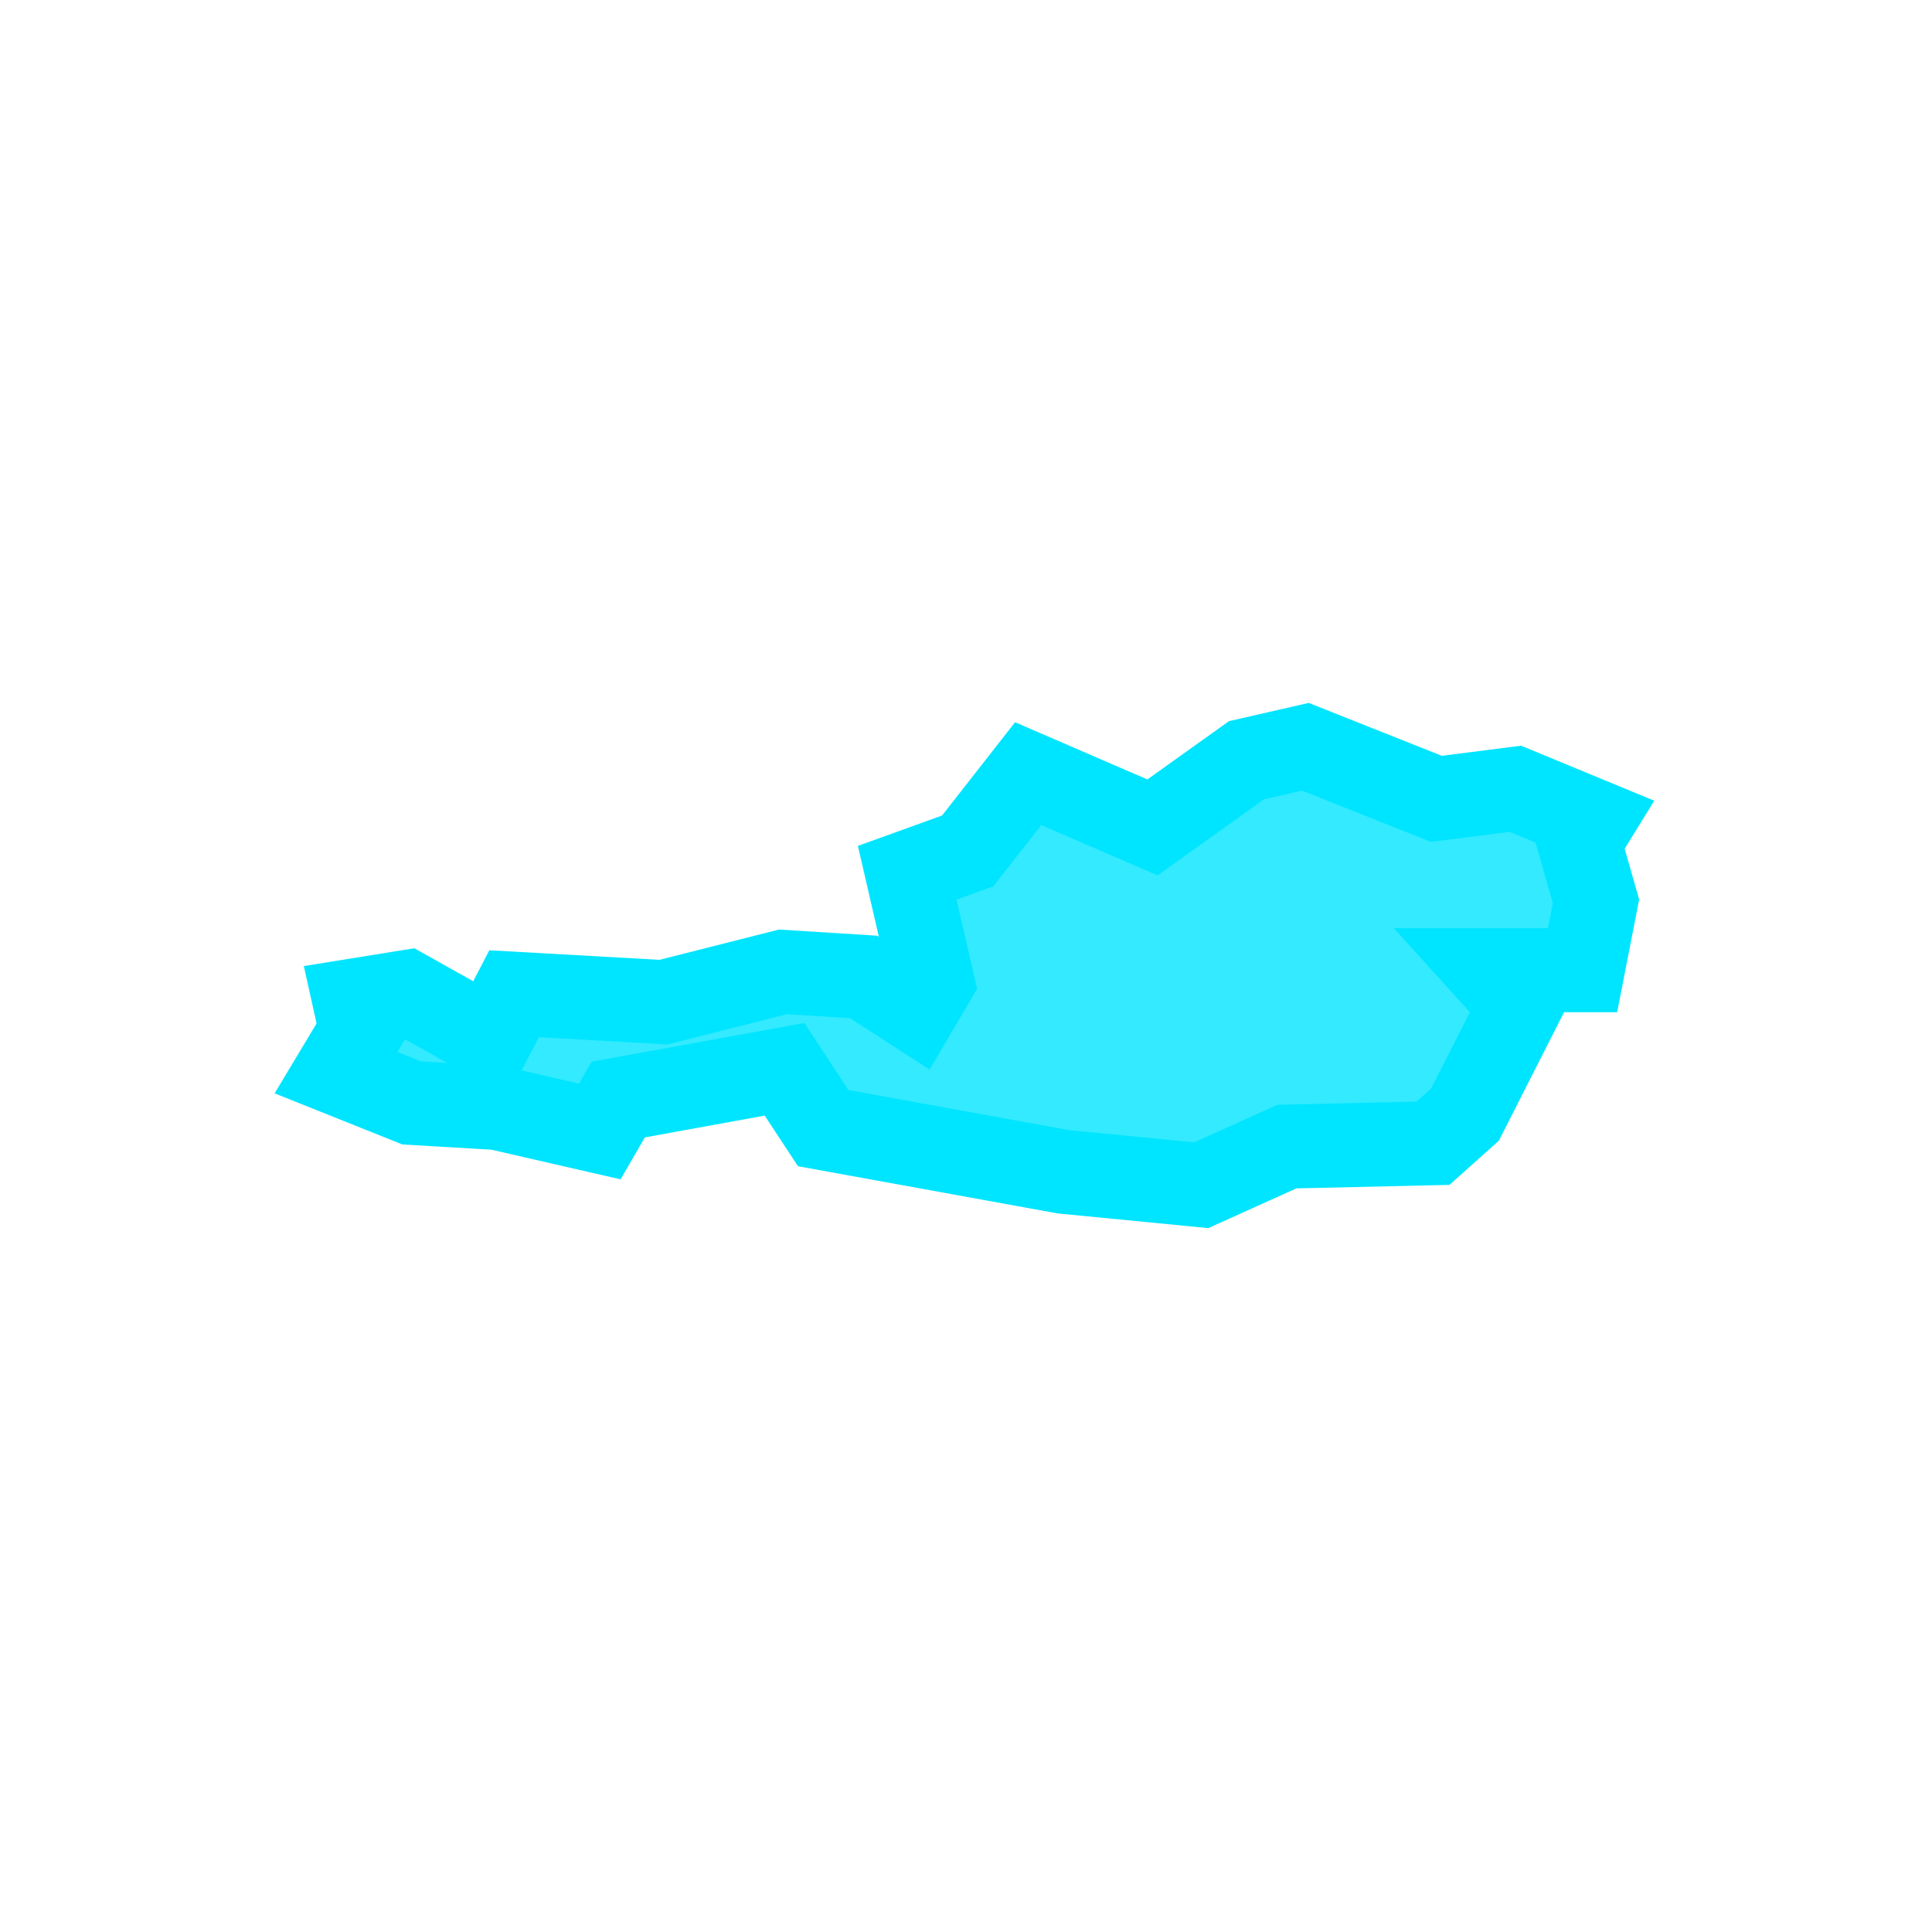
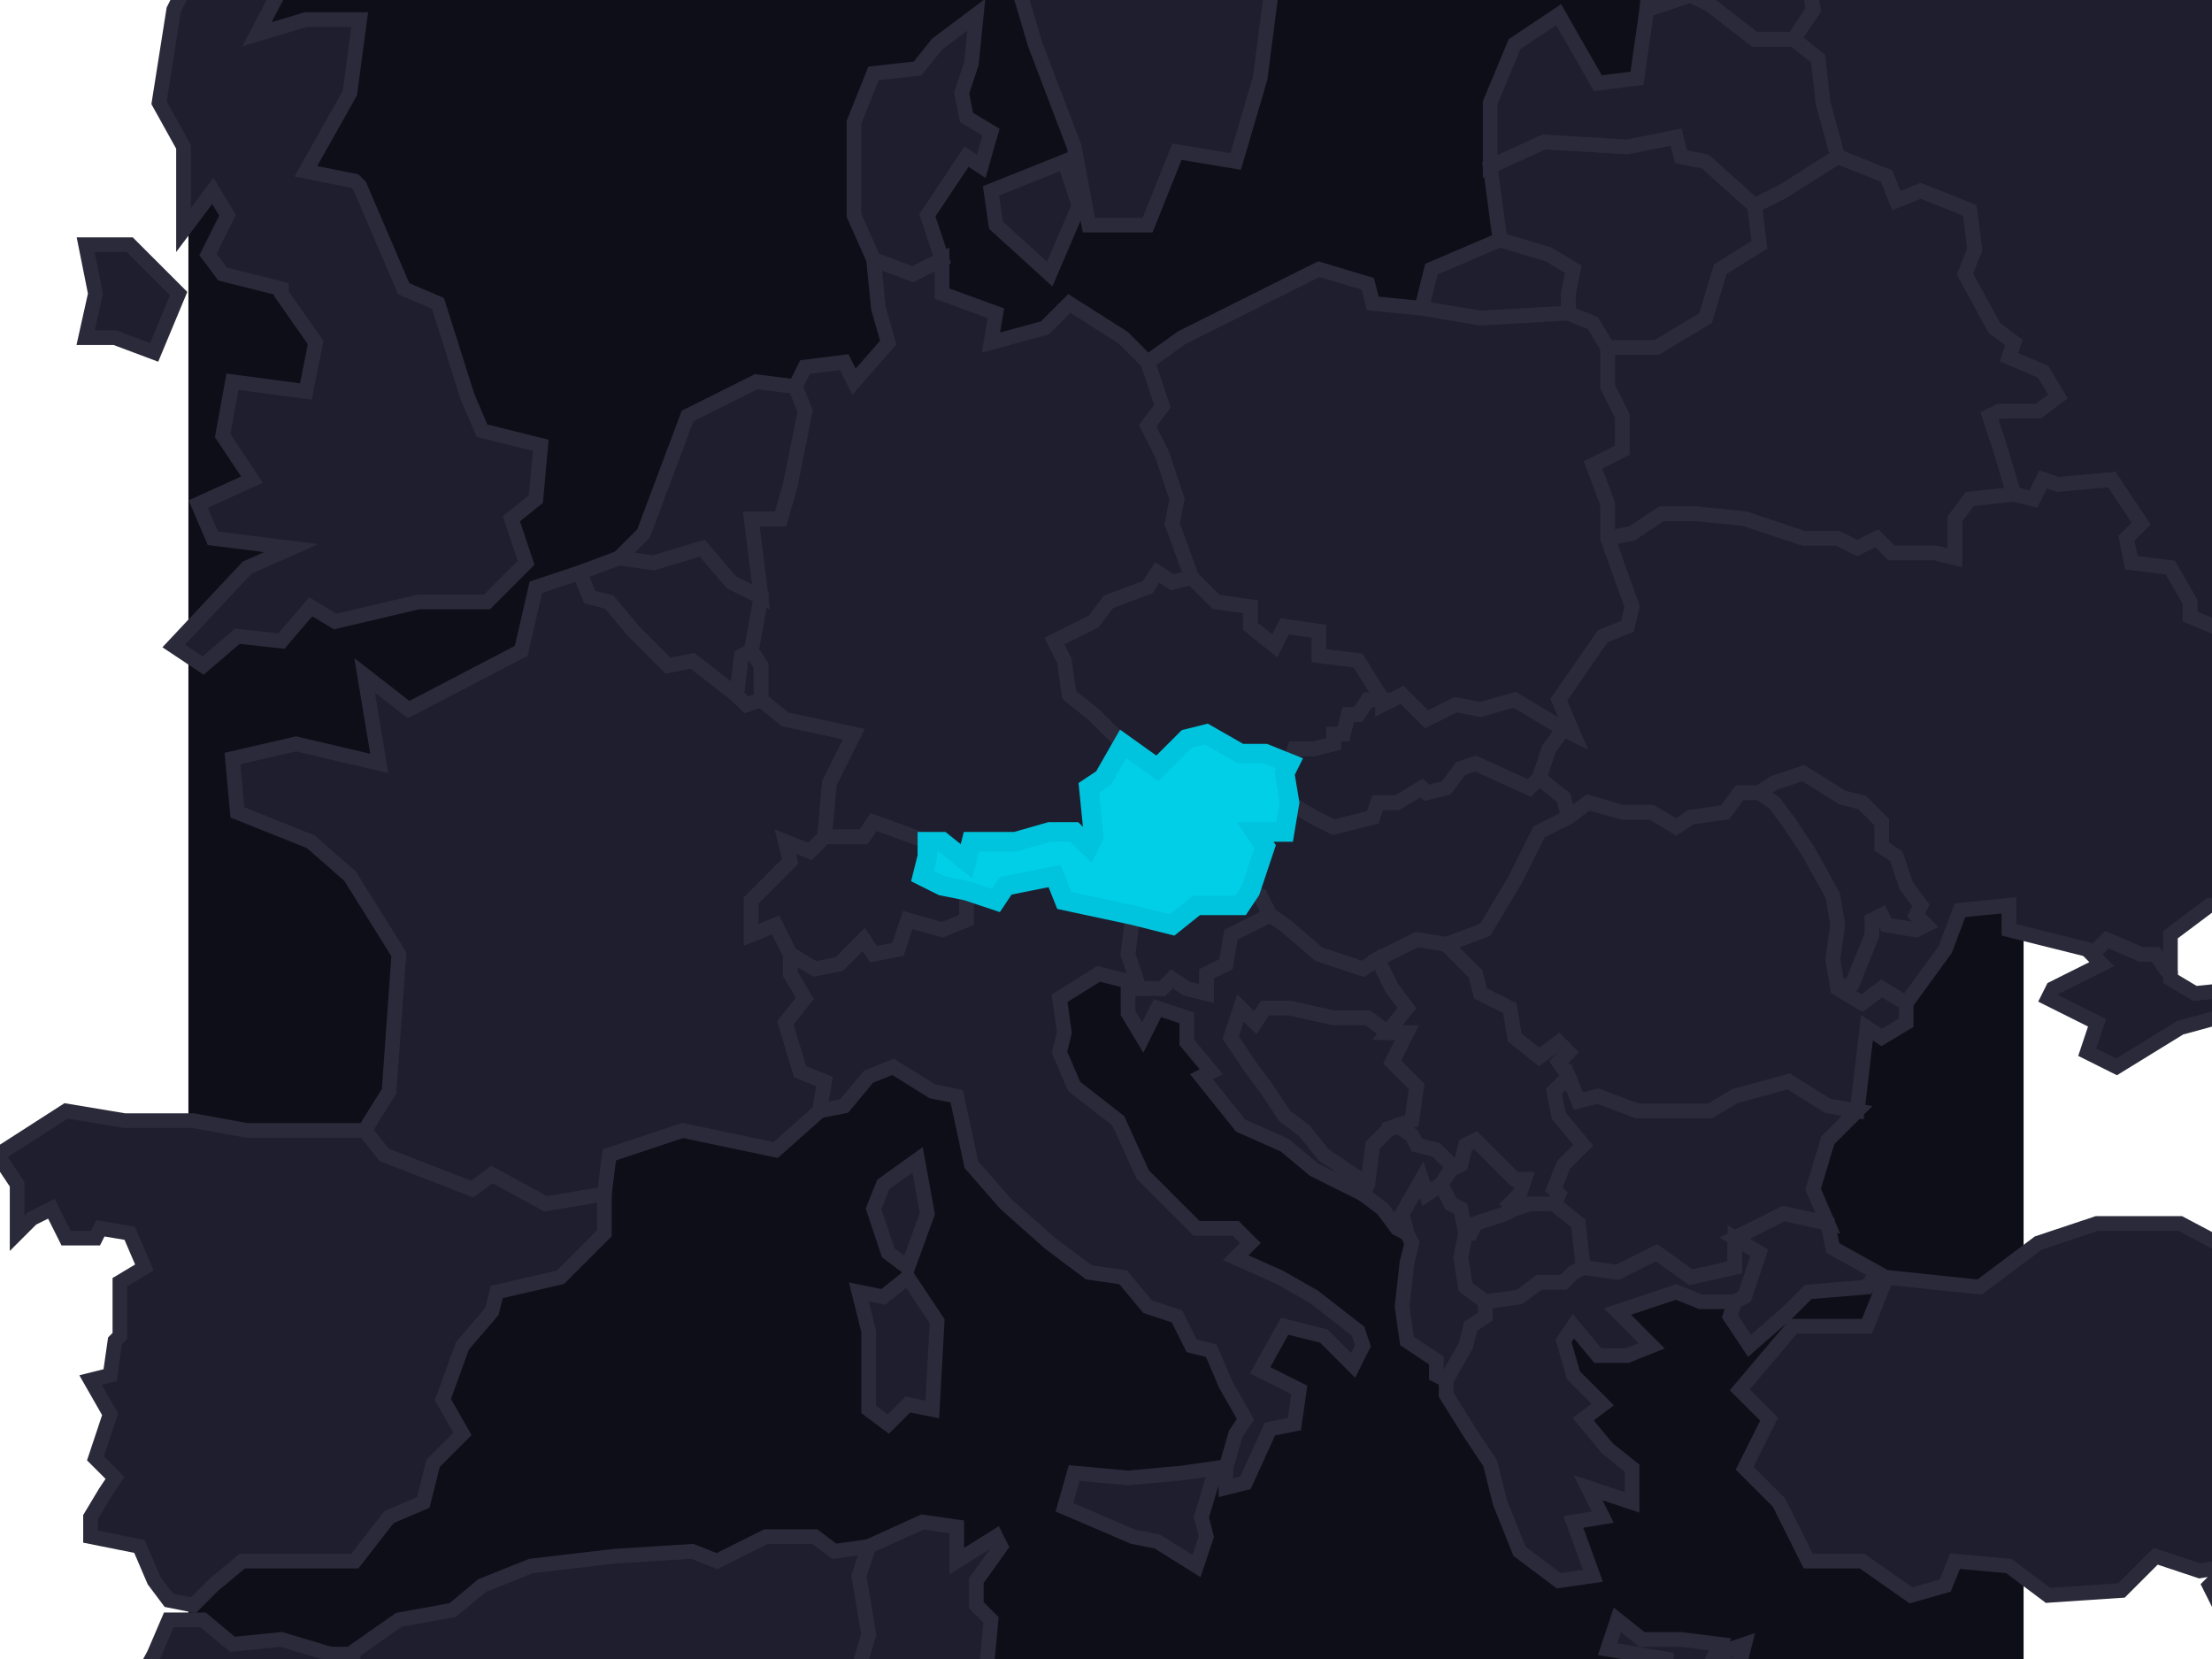
- <svg xmlns="http://www.w3.org/2000/svg" viewBox="7.48 -51.04 11.50 6.61" width="300" height="300" preserveAspectRatio="xMidYMid meet">
-   <path d="M16.98,-48.12L16.90,-47.71L16.34,-47.71L16.53,-47.50L16.20,-46.85L16.01,-46.68L15.14,-46.66L14.63,-46.43L13.81,-46.51L12.38,-46.77L12.15,-47.12L11.16,-46.94L11.05,-46.75L10.44,-46.89L9.93,-46.92L9.48,-47.10L9.63,-47.35L9.59,-47.53L9.90,-47.58L10.40,-47.30L10.54,-47.57L11.43,-47.52L12.14,-47.70L12.62,-47.67L12.93,-47.47L13.03,-47.64L12.88,-48.29L13.24,-48.42L13.60,-48.88L14.34,-48.56L14.90,-48.96L15.25,-49.04L16.03,-48.73L16.50,-48.79L16.96,-48.60L16.88,-48.47L16.98,-48.12Z" fill="#00e5ff" stroke="#00e5ff" stroke-width="0.5" fill-opacity="0.8" />
+ <svg xmlns="http://www.w3.org/2000/svg" viewBox="-5.5 -71.4 37.5 33.9" width="400" height="300" preserveAspectRatio="xMidYMid meet">
+   <rect x="-5.5" y="-71.4" width="37.5" height="33.9" fill="#0e0e18" />
+   <path d="M178.7,-102.7L180.0,-104.0L180.0,-101.9L178.9,-101.8L178.7,-102.7ZM49.1,-52.5L48.6,-51.6L47.7,-51.4L46.7,-49.9L47.6,-48.6L47.5,-47.7L48.6,-46.1L48.6,-46.1L48.0,-45.6L47.8,-45.2L47.4,-45.3L46.7,-46.1L46.4,-46.2L45.8,-46.5L45.5,-47.0L44.5,-47.3L43.9,-47.1L43.8,-47.4L42.4,-48.0L40.9,-48.2L40.1,-48.5L40.0,-48.3L38.7,-49.5L37.5,-50.0L36.7,-50.8L37.4,-51.1L38.2,-52.3L37.7,-52.8L39.1,-53.4L39.1,-53.8L38.2,-53.5L38.3,-54.2L38.8,-54.6L39.7,-54.7L39.9,-55.2L39.7,-56.0L40.1,-56.8L40.1,-57.3L38.6,-57.8L38.0,-57.8L37.4,-58.5L36.6,-58.3L35.4,-58.8L35.4,-59.1L35.0,-59.8L34.2,-59.9L34.1,-60.4L34.4,-60.7L33.8,-61.6L32.7,-61.5L32.4,-61.6L32.2,-61.2L31.8,-61.3L31.8,-61.3L31.5,-62.3L31.3,-62.9L31.5,-63.0L32.3,-63.0L32.7,-63.3L32.4,-63.8L31.7,-64.1L31.8,-64.4L31.4,-64.7L30.8,-65.8L31.0,-66.3L30.9,-67.1L29.9,-67.5L29.4,-67.3L29.2,-67.8L28.2,-68.2L27.9,-69.3L27.8,-70.2L27.3,-70.6L27.7,-71.2L27.4,-73.0L28.1,-74.1L28.0,-74.4L28.0,-74.4L29.1,-75.5L28.1,-76.5L28.1,-76.5L30.2,-79.1L31.1,-80.3L31.5,-81.5L30.0,-83.0L30.4,-84.5L29.5,-86.2L30.2,-88.3L29.1,-91.1L30.0,-93.0L28.4,-94.8L28.6,-96.8L29.4,-97.0L31.1,-98.2L31.1,-98.2L32.1,-99.2L33.8,-97.4L36.5,-96.8L40.3,-93.7L41.1,-92.4L41.1,-90.7L40.0,-89.4L38.4,-88.7L33.9,-90.6L33.2,-90.3L34.8,-88.5L34.9,-87.4L34.9,-84.9L36.2,-84.2L37.0,-83.6L37.1,-84.8L36.5,-85.8L37.2,-86.7L39.6,-85.2L40.4,-85.8L39.8,-87.5L42.1,-89.9L43.0,-89.8L43.9,-88.9L44.5,-90.6L43.7,-92.1L44.2,-93.7L43.5,-95.4L46.3,-94.5L46.8,-93.0L45.6,-92.7L45.6,-91.3L46.3,-90.4L47.9,-90.9L48.1,-92.6L50.2,-93.8L53.7,-96.2L54.5,-96.0L53.5,-94.4L54.7,-94.1L55.4,-95.0L57.3,-95.1L58.8,-96.2L59.9,-94.6L61.1,-96.4L60.0,-98.0L60.5,-99.0L63.5,-98.1L64.9,-97.2L68.5,-94.1L69.2,-95.5L68.2,-97.0L68.1,-97.6L66.9,-97.9L67.3,-99.2L66.7,-101.5L66.7,-102.5L68.5,-105.4L69.2,-108.4L69.9,-109.0L72.6,-108.1L72.8,-106.3L71.8,-103.7L72.5,-102.7L72.8,-100.6L72.6,-96.6L73.7,-94.9L73.2,-93.2L71.3,-89.5L72.4,-89.2L72.8,-90.0L73.9,-90.7L74.2,-92.0L75.1,-93.2L74.5,-94.7L74.9,-96.5L73.8,-96.8L73.6,-98.4L74.4,-101.3L73.1,-103.8L74.9,-106.0L74.7,-108.3L75.2,-108.4L75.7,-106.6L75.3,-103.5L76.4,-102.9L75.9,-105.2L77.6,-106.5L79.7,-106.6L81.5,-104.8L80.6,-107.5L80.5,-111.2L82.3,-111.9L84.7,-111.7L86.8,-112.2L86.0,-114.1L87.2,-116.6L88.3,-116.7L90.3,-118.7L92.9,-119.2L93.2,-120.4L95.9,-120.7L96.7,-119.8L98.9,-122.0L100.8,-122.0L101.0,-123.8L102.0,-125.7L104.4,-127.6L106.1,-126.1L104.7,-125.0L107.0,-124.3L107.2,-122.2L108.2,-123.2L111.1,-123.2L113.3,-121.1L114.1,-119.5L113.9,-117.5L112.8,-116.3L110.2,-114.2L109.4,-113.1L110.6,-112.6L112.1,-111.7L113.0,-112.3L113.5,-110.1L114.0,-111.0L115.6,-111.5L118.8,-111.0L119.0,-109.3L123.2,-108.8L123.3,-111.5L125.4,-110.9L127.0,-110.9L128.6,-109.0L129.1,-106.9L128.5,-105.5L129.7,-103.0L131.3,-101.8L132.3,-105.1L133.9,-103.6L135.6,-104.5L137.5,-103.5L138.2,-104.4L139.9,-103.9L139.1,-106.9L140.5,-108.4L149.5,-106.2L150.4,-104.3L153.0,-101.9L157.0,-102.5L159.0,-102.0L159.8,-100.8L159.7,-98.6L160.9,-97.8L162.3,-98.4L164.1,-98.5L165.9,-97.9L167.8,-98.2L169.6,-95.7L170.8,-96.6L170.0,-98.4L170.5,-99.7L173.6,-98.9L175.7,-99.1L178.6,-97.7L180.0,-96.5L180.0,-86.3L180.0,-86.3L178.7,-85.2L177.4,-85.4L178.3,-84.2L178.9,-82.3L179.4,-81.7L179.5,-80.8L179.2,-80.2L177.4,-80.7L174.6,-79.1L173.7,-78.8L172.2,-77.4L170.7,-76.1L170.3,-75.2L168.9,-76.6L166.3,-75.0L165.8,-75.8L164.9,-74.9L163.5,-75.2L163.2,-73.9L162.0,-72.0L162.1,-71.3L163.2,-70.8L163.1,-68.2L162.1,-68.1L161.7,-66.6L162.1,-65.9L160.4,-65.0L160.0,-63.1L158.5,-62.7L158.2,-61.0L156.8,-59.5L156.4,-60.6L156.0,-63.0L155.4,-66.8L155.9,-69.3L156.8,-70.4L156.8,-71.3L158.4,-71.7L160.2,-74.1L161.9,-76.1L163.7,-77.8L164.5,-80.8L163.3,-80.6L162.7,-78.8L160.1,-76.6L159.3,-79.1L156.7,-78.4L154.2,-75.0L155.0,-73.8L152.8,-73.3L151.3,-73.1L151.3,-74.5L149.8,-74.8L148.5,-73.8L145.5,-74.1L142.2,-73.6L139.0,-69.9L135.1,-65.7L136.7,-65.4L137.2,-64.4L138.2,-64.0L138.8,-64.8L139.9,-64.7L141.3,-62.9L141.4,-61.5L140.6,-59.9L140.5,-58.0L140.1,-55.5L138.6,-53.4L138.2,-52.4L136.9,-50.7L135.5,-49.1L134.9,-48.3L133.5,-47.5L132.9,-47.4L132.3,-48.1L130.9,-47.1L130.8,-46.7L130.8,-46.7L130.8,-46.7L130.8,-46.7L130.6,-46.9L130.6,-46.9L130.6,-47.6L131.1,-47.6L131.3,-49.3L131.0,-50.5L131.9,-51.0L133.1,-50.7L133.8,-52.1L134.1,-53.7L134.5,-54.2L135.0,-55.6L133.4,-55.1L132.5,-54.5L131.0,-54.5L130.6,-56.0L129.4,-57.0L127.7,-57.5L127.3,-59.1L126.9,-60.0L126.6,-60.7L125.9,-62.4L125.1,-63.0L123.6,-63.5L122.2,-63.5L121.0,-63.1L120.2,-62.3L120.7,-61.9L120.7,-61.0L120.2,-60.5L119.3,-58.8L119.3,-58.1L117.9,-57.2L116.7,-57.7L115.5,-57.6L115.0,-58.1L114.4,-58.3L112.9,-57.2L111.6,-56.9L110.7,-56.6L109.4,-56.8L108.5,-56.8L107.9,-57.6L106.9,-58.3L105.9,-58.5L104.6,-58.3L103.7,-58.0L102.3,-58.7L102.1,-59.9L100.9,-60.3L100.0,-60.5L98.9,-61.2L97.8,-59.5L98.2,-58.6L97.3,-57.5L95.8,-57.9L94.8,-57.9L94.1,-58.7L93.1,-58.7L92.2,-59.2L90.7,-58.4L88.8,-57.1L87.8,-56.8L87.4,-56.7L86.8,-57.6L85.5,-57.4L85.1,-58.1L84.4,-58.4L83.9,-59.3L83.4,-59.6L81.9,-59.2L80.6,-60.1L80.0,-59.3L77.8,-63.4L76.5,-64.7L76.9,-65.3L74.4,-63.6L73.4,-63.5L73.5,-64.5L72.2,-65.1L71.2,-64.6L70.9,-66.4L69.1,-66.8L68.2,-66.1L65.7,-65.4L65.2,-65.0L61.4,-64.4L61.0,-63.8L61.7,-62.7L60.7,-62.3L60.9,-61.8L60.0,-61.0L61.6,-59.9L61.3,-59.2L59.9,-59.2L59.6,-58.8L58.4,-59.6L56.8,-59.5L55.7,-58.9L54.5,-59.5L52.3,-60.6L50.8,-60.6L48.7,-58.9L48.6,-57.7L47.5,-58.6L46.8,-56.9L47.0,-56.6L46.5,-55.5L47.3,-54.4L48.1,-54.5L48.7,-53.5L48.6,-52.7L49.1,-52.5ZM93.8,-145.8L95.9,-147.3L97.9,-144.1L100.2,-138.3L99.9,-133.5L97.8,-132.8L95.0,-134.3L93.3,-136.4L92.5,-140.4L91.2,-141.6L93.8,-145.8ZM102.8,-135.6L105.4,-132.6L105.1,-130.6L99.4,-128.7L101.3,-135.3L102.1,-135.9L102.8,-135.6ZM138.8,-120.7L141.5,-120.6L145.1,-118.4L144.3,-115.5L140.6,-115.6L139.0,-114.7L137.0,-117.2L137.5,-120.0L138.8,-120.7ZM148.2,-117.5L150.7,-116.5L149.6,-115.0L148.0,-115.3L146.1,-116.8L146.4,-118.1L148.2,-117.5ZM139.9,-110.2L140.8,-111.6L142.1,-111.9L143.5,-110.6L143.6,-109.6L142.1,-109.6L140.0,-110.0L139.9,-110.2ZM44.8,-143.1L46.8,-144.2L48.3,-144.3L48.5,-142.6L49.1,-144.1L50.0,-145.1L51.5,-143.8L51.1,-142.8L49.8,-142.0L48.9,-141.6L48.8,-140.6L47.6,-139.6L46.5,-141.0L47.1,-142.9L44.8,-143.1ZM22.7,-65.0L20.9,-64.9L19.7,-65.1L19.9,-65.9L21.3,-66.5L22.3,-66.2L22.8,-65.9L22.7,-65.4L22.7,-65.0ZM53.5,-111.5L55.9,-114.8L55.6,-116.5L57.9,-118.6L61.2,-121.2L64.5,-122.0L66.2,-123.6L68.2,-124.2L68.9,-122.5L68.2,-121.1L64.6,-119.1L61.6,-117.2L58.5,-113.6L57.0,-110.1L55.4,-106.8L55.6,-104.1L57.5,-101.6L56.9,-101.3L53.7,-101.7L53.4,-103.1L51.6,-103.9L51.5,-105.6L52.5,-106.3L52.4,-108.1L54.4,-111.1L53.5,-111.5ZM142.9,-63.9L143.3,-62.3L143.2,-60.7L143.6,-59.1L144.7,-56.3L143.2,-56.8L142.6,-54.7L143.5,-53.1L143.5,-52.1L142.7,-53.0L142.1,-51.9L141.9,-53.1L142.0,-54.5L141.9,-56.2L142.1,-57.3L142.2,-59.4L141.6,-61.0L141.7,-63.2L142.6,-64.0L142.2,-64.8L142.7,-65.0L142.9,-63.9ZM-174.9,-91.8L-175.0,-90.2L-174.3,-89.6L-174.6,-91.4L-171.9,-91.0L-169.9,-88.7L-170.9,-87.6L-172.5,-87.4L-172.6,-85.1L-173.0,-84.6L-173.9,-84.6L-174.7,-85.4L-176.0,-86.1L-176.2,-87.2L-177.2,-87.6L-178.4,-87.2L-178.9,-88.1L-178.7,-89.0L-179.9,-88.4L-179.4,-87.3L-180.0,-86.3L-180.0,-96.5L-177.6,-94.4L-174.9,-91.8ZM-178.7,-102.1L-180.0,-101.9L-180.0,-104.0L-179.9,-104.2L-179.0,-104.2L-177.6,-103.3L-177.7,-102.8L-178.7,-102.1ZM33.4,-51.9L33.7,-52.2L34.4,-51.9L34.7,-51.9L34.9,-51.6L35.0,-51.5L35.0,-51.4L35.5,-51.1L36.5,-51.2L36.3,-50.7L35.2,-50.4L33.9,-49.6L33.3,-49.9L33.5,-50.5L32.5,-51.0L32.6,-51.2L33.6,-51.7L33.4,-51.9Z" fill="#1e1e2e" stroke="#2a2a3a" stroke-width="0.3" />
+   <path d="M-51.7,-4.2L-52.2,-3.2L-52.6,-2.5L-52.9,-2.1L-53.4,-2.1L-53.6,-2.3L-53.8,-2.4L-54.1,-2.1L-54.5,-2.3L-54.3,-2.7L-54.2,-3.2L-54.0,-3.6L-54.4,-4.2L-54.5,-4.9L-54.0,-5.8L-53.6,-5.7L-52.9,-5.4L-51.8,-4.6L-51.7,-4.2ZM6.2,-57.1L6.7,-56.7L8.1,-56.4L7.6,-55.4L7.5,-54.3L7.2,-54.0L6.7,-54.2L6.8,-53.8L6.0,-53.0L6.0,-52.3L6.5,-52.5L6.8,-51.9L6.8,-51.5L7.1,-51.0L6.7,-50.5L7.0,-49.5L7.5,-49.3L7.4,-48.7L6.5,-47.9L4.6,-48.3L3.1,-47.8L3.0,-47.0L1.8,-46.8L0.7,-47.4L0.3,-47.1L-1.5,-47.8L-1.9,-48.3L-1.4,-49.1L-1.2,-51.9L-2.2,-53.5L-3.0,-54.2L-4.5,-54.8L-4.6,-55.9L-3.3,-56.2L-1.6,-55.8L-1.9,-57.6L-1.0,-56.9L1.3,-58.1L1.6,-59.4L2.5,-59.7L2.7,-59.2L3.1,-59.1L3.6,-58.5L4.3,-57.8L4.8,-57.9L5.7,-57.2L5.9,-57.0L6.2,-57.1ZM8.7,-47.2L9.4,-47.7L9.6,-46.6L9.2,-45.5L8.8,-45.8L8.5,-46.7L8.7,-47.2Z" fill="#1e1e2e" stroke="#2a2a3a" stroke-width="0.3" />
+   <path d="M9.5,-31.8L9.1,-33.9L8.4,-34.4L8.4,-34.7L7.6,-35.4L7.5,-36.3L8.1,-37.0L8.4,-38.0L8.2,-39.2L8.4,-39.8L9.5,-40.3L10.2,-40.2L10.2,-39.5L11.0,-40.0L11.1,-39.8L10.6,-39.1L10.6,-38.6L10.9,-38.3L10.8,-37.2L10.1,-36.6L10.3,-35.9L10.9,-35.9L11.1,-35.3L11.5,-35.2L11.4,-34.2L10.9,-33.9L10.6,-33.5L10.0,-33.1L10.1,-32.6L10.0,-32.1L9.5,-31.8Z" fill="#1e1e2e" stroke="#2a2a3a" stroke-width="0.3" />
+   <path d="M-8.7,-28.5L-8.7,-28.7L-8.7,-28.8L-8.7,-30.1L-7.1,-31.0L-6.1,-31.2L-5.2,-31.5L-4.9,-32.1L-3.7,-32.5L-3.6,-33.4L-3.1,-33.5L-2.6,-33.9L-1.3,-34.1L-1.1,-34.6L-1.4,-34.8L-1.7,-36.1L-1.8,-36.8L-2.2,-37.6L-1.2,-38.3L-0.1,-38.5L0.5,-39.0L1.5,-39.4L3.2,-39.6L4.8,-39.7L5.3,-39.5L6.3,-40.0L7.3,-40.0L7.7,-39.7L8.4,-39.8L8.2,-39.2L8.4,-38.0L8.1,-37.0L7.5,-36.3L7.6,-35.4L8.4,-34.7L8.4,-34.4L9.1,-33.9L9.5,-31.8L9.8,-30.8L9.9,-30.3L9.7,-29.3L9.8,-28.8L9.6,-28.2L9.7,-27.5L9.3,-27.0L9.9,-26.2L9.9,-25.8L10.3,-25.2L10.8,-25.4L11.6,-24.8L12.0,-24.2L8.6,-22.1L5.7,-20.0L4.3,-19.5L3.2,-19.4L3.1,-20.1L2.7,-20.3L2.1,-20.6L1.8,-21.1L-1.6,-23.4L-4.9,-25.8L-8.7,-28.5Z" fill="#1e1e2e" stroke="#2a2a3a" stroke-width="0.3" />
+   <path d="M11.0,-73.2L11.5,-74.3L12.3,-75.7L12.6,-78.1L12.0,-79.2L11.9,-82.0L12.6,-84.1L13.6,-84.1L13.9,-85.0L13.6,-85.8L15.1,-89.2L16.1,-92.0L16.8,-93.9L17.7,-93.9L18.0,-95.4L19.9,-94.9L20.0,-96.8L20.6,-96.9L22.0,-95.5L23.5,-93.7L23.6,-89.7L23.9,-88.7L22.2,-88.0L21.2,-86.4L21.4,-84.9L19.8,-83.1L17.8,-81.2L17.1,-78.2L17.8,-76.7L18.8,-75.6L17.9,-73.4L16.8,-72.9L16.4,-69.8L15.9,-68.1L14.7,-68.3L14.1,-66.8L12.9,-66.8L12.6,-68.4L11.8,-70.5L11.0,-73.2Z" fill="#1e1e2e" stroke="#2a2a3a" stroke-width="0.3" />
+   <path d="M28.2,-68.2L29.2,-67.8L29.4,-67.3L29.9,-67.5L30.9,-67.1L31.0,-66.3L30.8,-65.8L31.4,-64.7L31.8,-64.4L31.7,-64.1L32.4,-63.8L32.7,-63.3L32.3,-63.0L31.5,-63.0L31.3,-62.9L31.5,-62.3L31.8,-61.3L31.8,-61.3L30.9,-61.2L30.6,-60.8L30.6,-60.0L30.2,-60.1L29.3,-60.1L29.0,-60.4L28.6,-60.2L28.2,-60.4L27.5,-60.4L26.3,-60.8L25.3,-60.9L24.6,-60.9L24.0,-60.5L23.5,-60.4L23.5,-61.1L23.2,-61.9L23.8,-62.2L23.8,-62.9L23.5,-63.5L23.5,-64.3L24.5,-64.3L25.5,-64.9L25.8,-65.9L26.6,-66.4L26.5,-67.2L27.1,-67.5L28.2,-68.2Z" fill="#1e1e2e" stroke="#2a2a3a" stroke-width="0.3" />
+   <path d="M31.8,-61.3L32.2,-61.2L32.4,-61.6L32.7,-61.5L33.8,-61.6L34.4,-60.7L34.1,-60.4L34.2,-59.9L35.0,-59.8L35.4,-59.1L35.4,-58.8L36.6,-58.3L37.4,-58.5L38.0,-57.8L38.6,-57.8L40.1,-57.3L40.1,-56.8L39.7,-56.0L39.9,-55.2L39.7,-54.7L38.8,-54.6L38.3,-54.2L38.2,-53.5L37.4,-53.4L36.8,-52.9L35.8,-52.9L35.0,-52.3L35.0,-51.5L34.9,-51.6L34.7,-51.9L34.4,-51.9L33.7,-52.2L33.4,-51.9L33.3,-52.0L31.7,-52.4L31.7,-52.9L30.7,-52.8L30.4,-52.0L29.6,-50.9L29.1,-51.2L28.7,-50.9L28.2,-51.2L28.5,-51.3L28.7,-51.8L28.9,-52.3L28.9,-52.6L29.1,-52.7L29.2,-52.5L29.8,-52.4L30.0,-52.5L29.8,-52.7L29.9,-52.9L29.6,-53.3L29.4,-53.9L29.1,-54.1L29.1,-54.6L28.7,-55.0L28.3,-55.1L27.5,-55.6L26.9,-55.4L26.6,-55.2L26.2,-55.2L25.9,-54.8L25.2,-54.7L24.9,-54.5L24.4,-54.8L23.8,-54.8L23.1,-55.0L22.7,-54.7L22.6,-55.1L22.1,-55.5L22.3,-56.1L22.6,-56.5L22.8,-56.4L22.5,-57.1L23.4,-58.4L23.9,-58.6L24.0,-59.0L23.5,-60.4L24.0,-60.5L24.6,-60.9L25.3,-60.9L26.3,-60.8L27.5,-60.4L28.2,-60.4L28.6,-60.2L29.0,-60.4L29.3,-60.1L30.2,-60.1L30.6,-60.0L30.6,-60.8L30.9,-61.2L31.8,-61.3Z" fill="#1e1e2e" stroke="#2a2a3a" stroke-width="0.3" />
+   <path d="M23.5,-64.3L23.5,-63.5L23.8,-62.9L23.8,-62.2L23.2,-61.9L23.5,-61.1L23.5,-60.4L24.0,-59.0L23.9,-58.6L23.4,-58.4L22.5,-57.1L22.8,-56.4L22.6,-56.5L21.6,-57.1L20.9,-56.9L20.4,-57.0L19.8,-56.7L19.3,-57.2L18.9,-57.0L18.9,-57.1L18.4,-57.9L17.6,-58.0L17.6,-58.5L16.9,-58.6L16.7,-58.2L16.2,-58.6L16.2,-59.0L15.5,-59.1L15.0,-59.6L14.6,-60.7L14.7,-61.2L14.4,-62.1L14.1,-62.7L14.4,-63.1L14.1,-64.0L14.8,-64.5L16.4,-65.3L17.6,-65.9L18.6,-65.6L18.7,-65.2L19.7,-65.1L20.9,-64.9L22.7,-65.0L23.2,-64.8L23.5,-64.3Z" fill="#1e1e2e" stroke="#2a2a3a" stroke-width="0.3" />
+   <path d="M22.1,-55.5L22.6,-55.1L22.7,-54.7L22.1,-54.4L21.6,-53.4L21.0,-52.4L20.2,-52.1L19.6,-52.2L18.8,-51.8L18.8,-51.8L18.5,-51.6L17.6,-51.9L16.9,-52.5L16.6,-52.7L16.4,-53.1L16.2,-53.2L16.5,-54.1L16.3,-54.4L16.9,-54.4L17.0,-55.0L17.5,-54.7L17.9,-54.5L18.7,-54.7L18.8,-55.0L19.2,-55.0L19.7,-55.3L19.8,-55.2L20.2,-55.3L20.5,-55.7L20.8,-55.8L21.9,-55.3L22.1,-55.5Z" fill="#1e1e2e" stroke="#2a2a3a" stroke-width="0.3" />
+   <path d="M26.6,-55.2L26.9,-55.4L27.5,-55.6L28.3,-55.1L28.7,-55.0L29.1,-54.6L29.1,-54.1L29.4,-53.9L29.6,-53.3L29.9,-52.9L29.8,-52.7L30.0,-52.5L29.8,-52.4L29.2,-52.5L29.1,-52.7L28.9,-52.6L28.9,-52.3L28.7,-51.8L28.5,-51.3L28.2,-51.2L28.1,-51.8L28.2,-52.5L28.1,-53.1L27.6,-54.0L27.2,-54.6L26.9,-55.0L26.6,-55.2Z" fill="#1e1e2e" stroke="#2a2a3a" stroke-width="0.3" />
+   <path d="M28.2,-51.2L28.7,-50.9L29.1,-51.2L29.6,-50.9L29.6,-50.5L29.1,-50.2L28.8,-50.4L28.6,-48.7L28.0,-48.8L27.2,-49.3L26.1,-49.0L25.6,-48.7L24.1,-48.7L23.3,-49.0L22.9,-48.9L22.7,-49.4L22.5,-49.7L22.7,-49.9L22.5,-50.1L22.1,-49.8L21.6,-50.2L21.5,-50.8L20.9,-51.1L20.8,-51.5L20.2,-52.1L21.0,-52.4L21.6,-53.4L22.1,-54.4L22.7,-54.7L23.1,-55.0L23.8,-54.8L24.4,-54.8L24.9,-54.5L25.2,-54.7L25.9,-54.8L26.2,-55.2L26.6,-55.2L26.9,-55.0L27.2,-54.6L27.6,-54.0L28.1,-53.1L28.2,-52.5L28.1,-51.8L28.2,-51.2Z" fill="#1e1e2e" stroke="#2a2a3a" stroke-width="0.3" />
+   <path d="M26.5,-67.2L26.6,-66.4L25.8,-65.9L25.5,-64.9L24.5,-64.3L23.5,-64.3L23.2,-64.8L22.7,-65.0L22.7,-65.4L22.8,-65.9L22.3,-66.2L21.3,-66.5L21.1,-68.0L22.2,-68.5L23.9,-68.4L24.9,-68.6L25.0,-68.2L25.5,-68.1L26.5,-67.2Z" fill="#1e1e2e" stroke="#2a2a3a" stroke-width="0.3" />
+   <path d="M27.3,-70.6L27.8,-70.2L27.9,-69.3L28.2,-68.2L27.1,-67.5L26.5,-67.2L25.5,-68.1L25.0,-68.2L24.9,-68.6L23.9,-68.4L22.2,-68.5L21.1,-68.0L21.1,-69.3L21.6,-70.5L22.5,-71.1L23.3,-69.7L24.1,-69.8L24.3,-71.2L25.2,-71.5L25.6,-71.3L26.5,-70.6L27.3,-70.6Z" fill="#1e1e2e" stroke="#2a2a3a" stroke-width="0.3" />
+   <path d="M28.0,-74.4L28.0,-74.4L28.1,-74.1L27.4,-73.0L27.7,-71.2L27.3,-70.6L26.5,-70.6L25.6,-71.3L25.2,-71.5L24.3,-71.2L24.4,-72.3L24.1,-72.1L23.4,-72.7L23.3,-73.9L24.6,-74.4L25.9,-74.7L26.9,-74.4L28.0,-74.4L28.0,-74.4Z" fill="#1e1e2e" stroke="#2a2a3a" stroke-width="0.3" />
+   <path d="M14.1,-64.0L14.4,-63.1L14.1,-62.7L14.4,-62.1L14.7,-61.2L14.6,-60.7L15.0,-59.6L14.6,-59.5L14.3,-59.7L14.1,-59.4L13.3,-59.1L13.0,-58.7L12.2,-58.3L12.4,-57.9L12.5,-57.2L13.0,-56.8L13.6,-56.2L13.2,-55.5L12.9,-55.3L13.0,-54.3L12.9,-54.1L12.6,-54.4L12.1,-54.4L11.4,-54.2L10.5,-54.2L10.4,-53.8L9.9,-54.2L9.6,-54.2L8.5,-54.6L8.3,-54.3L7.5,-54.3L7.6,-55.4L8.1,-56.4L6.7,-56.7L6.2,-57.1L6.2,-57.8L6.0,-58.1L6.2,-59.2L6.0,-60.8L6.6,-60.8L6.8,-61.5L7.1,-63.0L6.9,-63.5L7.1,-63.9L7.9,-64.0L8.1,-63.6L8.8,-64.4L8.6,-65.1L8.5,-66.1L9.3,-65.8L9.9,-66.1L9.9,-65.4L11.0,-65.0L10.9,-64.4L12.0,-64.7L12.5,-65.2L13.6,-64.5L14.1,-64.0Z" fill="#1e1e2e" stroke="#2a2a3a" stroke-width="0.3" />
+   <path d="M22.7,-49.4L22.9,-48.9L23.3,-49.0L24.1,-48.7L25.6,-48.7L26.1,-49.0L27.2,-49.3L28.0,-48.8L28.6,-48.7L28.0,-48.1L27.7,-47.1L28.0,-46.4L27.1,-46.6L26.1,-46.1L26.1,-45.5L25.2,-45.3L24.5,-45.8L23.7,-45.4L23.0,-45.5L22.9,-46.4L22.4,-46.8L22.5,-47.0L22.4,-47.1L22.6,-47.6L23.0,-48.0L22.5,-48.6L22.4,-49.1L22.7,-49.4Z" fill="#1e1e2e" stroke="#2a2a3a" stroke-width="0.3" />
+   <path d="M26.3,-37.8L26.2,-37.4L24.7,-37.3L24.7,-37.5L23.5,-37.7L23.7,-38.3L24.2,-37.9L25.0,-37.9L25.8,-37.8L25.7,-37.6L26.3,-37.8ZM23.0,-45.5L23.7,-45.4L24.5,-45.8L25.2,-45.3L26.1,-45.5L26.1,-46.1L26.6,-45.8L26.3,-44.9L26.1,-44.8L25.4,-44.8L24.9,-45.0L23.7,-44.6L24.4,-43.9L23.9,-43.7L23.3,-43.7L22.8,-44.3L22.6,-44.0L22.8,-43.3L23.4,-42.7L23.0,-42.4L23.5,-41.8L24.0,-41.4L24.0,-40.7L23.1,-41.0L23.4,-40.4L22.8,-40.3L23.2,-39.2L22.5,-39.1L21.7,-39.7L21.3,-40.7L21.1,-41.5L20.7,-42.1L20.2,-42.9L20.2,-43.2L20.6,-43.9L20.7,-44.3L21.0,-44.5L21.0,-44.8L21.7,-44.9L22.1,-45.2L22.6,-45.2L22.8,-45.4L23.0,-45.5Z" fill="#1e1e2e" stroke="#2a2a3a" stroke-width="0.3" />
+   <path d="M44.8,-40.1L44.3,-39.9L43.9,-40.2L42.8,-40.4L42.3,-40.2L41.2,-40.0L40.7,-40.0L39.5,-39.5L38.7,-39.5L38.2,-39.8L37.1,-39.4L36.7,-39.6L36.7,-39.0L36.4,-38.7L36.1,-38.4L35.8,-39.0L36.2,-39.4L35.6,-39.3L34.7,-39.6L34.0,-38.9L32.5,-38.8L31.7,-39.4L30.6,-39.5L30.4,-39.0L29.7,-38.8L28.7,-39.5L27.6,-39.5L27.0,-40.7L26.3,-41.4L26.8,-42.4L26.2,-43.0L27.3,-44.3L28.8,-44.3L29.2,-45.3L31.1,-45.1L32.3,-46.0L33.5,-46.4L35.2,-46.4L36.9,-45.5L38.3,-45.0L39.5,-45.2L40.4,-45.0L41.6,-45.7L42.6,-45.8L43.6,-45.1L43.8,-44.7L43.7,-44.0L44.4,-43.7L44.8,-43.3L44.1,-43.0L44.4,-41.5L44.2,-41.1L44.8,-40.1L44.8,-40.1ZM26.1,-46.1L27.1,-46.6L28.0,-46.4L28.1,-45.9L29.0,-45.4L28.8,-45.1L27.6,-45.0L27.2,-44.6L26.4,-43.9L26.0,-44.5L26.1,-44.8L26.3,-44.9L26.6,-45.8L26.1,-46.1Z" fill="#1e1e2e" stroke="#2a2a3a" stroke-width="0.3" />
+   <path d="M21.0,-44.8L21.0,-44.5L20.7,-44.3L20.6,-43.9L20.2,-43.2L20.0,-43.3L20.0,-43.6L19.4,-44.0L19.3,-44.7L19.4,-45.6L19.5,-46.0L19.4,-46.2L19.4,-46.2L19.3,-46.6L19.7,-47.3L19.8,-47.0L20.1,-47.2L20.3,-46.8L20.5,-46.7L20.6,-46.2L20.6,-46.2L20.5,-45.7L20.6,-45.1L21.0,-44.8Z" fill="#1e1e2e" stroke="#2a2a3a" stroke-width="0.3" />
+   <path d="M16.6,-52.7L16.9,-52.5L17.6,-51.9L18.5,-51.6L18.8,-51.8L19.1,-51.2L19.4,-50.8L19.0,-50.3L18.6,-50.6L17.9,-50.6L17.0,-50.8L16.5,-50.8L16.3,-50.5L16.0,-50.8L15.8,-50.2L16.2,-49.6L16.5,-49.2L16.9,-48.6L17.3,-48.3L17.7,-47.8L18.6,-47.2L18.5,-47.0L18.5,-47.0L17.5,-47.5L16.9,-48.0L16.0,-48.4L15.2,-49.4L15.4,-49.5L14.9,-50.1L14.9,-50.6L14.3,-50.8L14.0,-50.2L13.7,-50.7L13.7,-51.2L13.7,-51.2L14.4,-51.2L14.6,-51.4L14.9,-51.2L15.3,-51.1L15.3,-51.5L15.7,-51.7L15.8,-52.3L16.6,-52.7Z" fill="#1e1e2e" stroke="#2a2a3a" stroke-width="0.3" />
+   <path d="M9.6,-54.2L9.6,-53.9L9.5,-53.5L9.9,-53.3L10.4,-53.2L10.4,-52.6L9.9,-52.4L9.2,-52.6L9.0,-52.0L8.5,-51.9L8.3,-52.2L7.8,-51.7L7.3,-51.6L6.8,-51.9L6.5,-52.5L6.0,-52.3L6.0,-53.0L6.8,-53.8L6.7,-54.2L7.2,-54.0L7.5,-54.3L8.3,-54.3L8.5,-54.6L9.6,-54.2Z" fill="#1e1e2e" stroke="#2a2a3a" stroke-width="0.3" />
+   <path d="M6.0,-58.1L6.2,-57.8L6.2,-57.1L5.9,-57.0L5.7,-57.2L5.8,-58.0L6.0,-58.1Z" fill="#1e1e2e" stroke="#2a2a3a" stroke-width="0.3" />
+   <path d="M6.2,-59.2L6.0,-58.1L5.8,-58.0L5.7,-57.2L4.8,-57.9L4.3,-57.8L3.6,-58.5L3.1,-59.1L2.7,-59.2L2.5,-59.7L3.3,-60.0L3.3,-60.0L3.3,-60.0L4.0,-59.9L5.0,-60.2L5.6,-59.5L6.2,-59.2Z" fill="#1e1e2e" stroke="#2a2a3a" stroke-width="0.3" />
+   <path d="M6.9,-63.5L7.1,-63.0L6.8,-61.5L6.6,-60.8L6.0,-60.8L6.2,-59.2L5.6,-59.5L5.0,-60.2L4.0,-59.9L3.3,-60.0L3.3,-60.0L3.8,-60.5L4.7,-62.9L6.1,-63.6L6.9,-63.5Z" fill="#1e1e2e" stroke="#2a2a3a" stroke-width="0.3" />
+   <path d="M-7.5,-40.0L-7.5,-40.4L-7.2,-40.9L-7.0,-41.2L-7.4,-41.6L-7.1,-42.5L-7.5,-43.2L-7.1,-43.3L-7.0,-44.0L-6.9,-44.1L-6.9,-45.2L-6.4,-45.5L-6.7,-46.2L-7.3,-46.3L-7.4,-46.1L-8.0,-46.1L-8.3,-46.7L-8.7,-46.5L-9.0,-46.2L-9.0,-47.2L-9.4,-47.8L-8.0,-48.7L-6.8,-48.5L-5.4,-48.5L-4.3,-48.3L-3.5,-48.3L-1.9,-48.3L-1.5,-47.8L0.3,-47.1L0.7,-47.4L1.8,-46.8L3.0,-47.0L3.0,-46.2L2.1,-45.3L0.8,-45.0L0.7,-44.6L0.1,-43.9L-0.3,-42.8L0.1,-42.1L-0.5,-41.5L-0.7,-40.7L-1.4,-40.4L-2.1,-39.5L-3.4,-39.5L-4.4,-39.5L-5.0,-39.0L-5.4,-38.6L-5.9,-38.7L-6.2,-39.1L-6.5,-39.8L-7.5,-40.0Z" fill="#1e1e2e" stroke="#2a2a3a" stroke-width="0.3" />
+   <path d="M10.4,-53.2L11.0,-53.0L11.2,-53.3L12.2,-53.5L12.4,-53.0L13.8,-52.7L13.7,-51.9L13.9,-51.3L13.1,-51.5L12.3,-51.0L12.4,-50.3L12.3,-49.9L12.6,-49.2L13.5,-48.5L14.0,-47.4L15.1,-46.3L15.9,-46.3L16.2,-46.0L15.9,-45.7L16.8,-45.3L17.5,-44.9L18.4,-44.2L18.5,-43.9L18.3,-43.5L17.7,-44.1L16.9,-44.3L16.4,-43.4L17.2,-43.0L17.1,-42.3L16.6,-42.2L16.1,-41.1L15.7,-41.0L15.7,-41.4L15.9,-42.1L16.1,-42.4L15.7,-43.1L15.4,-43.8L15.0,-43.9L14.7,-44.5L14.1,-44.7L13.6,-45.3L12.9,-45.4L12.1,-46.0L11.2,-46.8L10.5,-47.6L10.2,-49.0L9.7,-49.1L8.9,-49.6L8.4,-49.4L7.9,-48.8L7.4,-48.7L7.5,-49.3L7.0,-49.5L6.7,-50.5L7.1,-51.0L6.8,-51.5L6.8,-51.9L7.3,-51.6L7.8,-51.7L8.3,-52.2L8.5,-51.9L9.0,-52.0L9.2,-52.6L9.9,-52.4L10.4,-52.6L10.4,-53.2ZM14.8,-41.3L15.5,-41.4L15.2,-40.4L15.3,-40.0L15.1,-39.4L14.3,-39.9L13.8,-40.0L12.4,-40.6L12.6,-41.3L13.7,-41.2L14.8,-41.3ZM8.7,-44.9L9.2,-45.3L9.8,-44.4L9.7,-42.6L9.2,-42.7L8.8,-42.3L8.4,-42.6L8.4,-44.2L8.2,-45.0L8.7,-44.9Z" fill="#1e1e2e" stroke="#2a2a3a" stroke-width="0.3" />
+   <path d="M9.9,-66.1L9.3,-65.8L8.5,-66.1L8.1,-67.0L8.1,-68.9L8.3,-69.4L8.5,-69.9L9.4,-70.0L9.8,-70.5L10.6,-71.1L10.5,-70.1L10.3,-69.5L10.4,-69.0L10.9,-68.7L10.7,-68.0L10.4,-68.2L9.6,-67.0L9.9,-66.1ZM12.4,-68.1L12.7,-67.2L12.1,-65.8L11.0,-66.8L10.9,-67.5L12.4,-68.1Z" fill="#1e1e2e" stroke="#2a2a3a" stroke-width="0.3" />
+   <path d="M-6.2,-64.2L-7.0,-64.5L-7.6,-64.5L-7.4,-65.4L-7.6,-66.4L-6.7,-66.4L-5.7,-65.4L-6.2,-64.2ZM-3.1,-63.4L-3.1,-63.4L-2.9,-64.4L-3.6,-65.4L-3.6,-65.5L-4.8,-65.8L-5.1,-66.2L-4.7,-67.0L-5.0,-67.5L-5.6,-66.7L-5.6,-68.4L-6.1,-69.3L-5.8,-71.2L-5.0,-72.8L-4.2,-72.6L-3.0,-72.8L-4.1,-70.7L-3.1,-71.0L-2.0,-71.0L-2.2,-69.5L-3.1,-67.9L-2.1,-67.7L-2.0,-67.6L-1.1,-65.5L-0.4,-65.2L0.2,-63.3L0.5,-62.6L1.7,-62.3L1.6,-61.2L1.1,-60.8L1.4,-59.9L0.6,-59.1L-0.8,-59.1L-2.5,-58.7L-3.0,-59.0L-3.6,-58.3L-4.5,-58.4L-5.2,-57.8L-5.8,-58.2L-4.3,-59.8L-3.4,-60.2L-3.4,-60.2L-5.0,-60.4L-5.3,-61.1L-4.2,-61.6L-4.8,-62.5L-4.6,-63.6L-3.1,-63.4Z" fill="#1e1e2e" stroke="#2a2a3a" stroke-width="0.3" />
+   <path d="M13.8,-52.7L14.6,-52.5L15.1,-52.9L16.0,-52.9L16.2,-53.2L16.4,-53.1L16.6,-52.7L15.8,-52.3L15.7,-51.7L15.3,-51.5L15.3,-51.1L14.9,-51.2L14.6,-51.4L14.4,-51.2L13.7,-51.2L13.9,-51.3L13.7,-51.9L13.8,-52.7Z" fill="#1e1e2e" stroke="#2a2a3a" stroke-width="0.3" />
+   <path d="M22.6,-56.5L22.3,-56.1L22.1,-55.5L21.9,-55.3L20.8,-55.8L20.5,-55.7L20.2,-55.3L19.8,-55.2L19.7,-55.3L19.2,-55.0L18.8,-55.0L18.7,-54.7L17.9,-54.5L17.5,-54.7L17.0,-55.0L16.9,-55.6L17.0,-55.8L17.1,-56.1L17.5,-56.1L17.9,-56.2L17.9,-56.4L18.1,-56.4L18.2,-56.8L18.4,-56.8L18.6,-57.1L18.9,-57.1L18.9,-57.0L19.3,-57.2L19.8,-56.7L20.4,-57.0L20.9,-56.9L21.6,-57.1L22.6,-56.5Z" fill="#1e1e2e" stroke="#2a2a3a" stroke-width="0.3" />
+   <path d="M15.0,-59.6L15.5,-59.1L16.2,-59.0L16.2,-58.6L16.7,-58.2L16.9,-58.6L17.6,-58.5L17.6,-58.0L18.4,-57.9L18.9,-57.1L18.6,-57.1L18.4,-56.8L18.2,-56.8L18.1,-56.4L17.9,-56.4L17.9,-56.2L17.5,-56.1L17.1,-56.1L17.0,-55.8L16.5,-56.0L16.0,-56.0L15.3,-56.4L14.9,-56.3L14.3,-55.7L13.6,-56.2L13.0,-56.8L12.5,-57.2L12.4,-57.9L12.2,-58.3L13.0,-58.7L13.3,-59.1L14.1,-59.4L14.3,-59.7L14.6,-59.5L15.0,-59.6Z" fill="#1e1e2e" stroke="#2a2a3a" stroke-width="0.3" />
+   <path d="M-2.2,-37.6L-1.8,-36.8L-1.7,-36.1L-1.4,-34.8L-1.1,-34.6L-1.3,-34.1L-2.6,-33.9L-3.1,-33.5L-3.6,-33.4L-3.7,-32.5L-4.9,-32.1L-5.2,-31.5L-6.1,-31.2L-7.1,-31.0L-8.7,-30.1L-8.7,-28.8L-8.8,-28.8L-8.8,-28.2L-9.4,-28.2L-9.7,-27.9L-10.2,-27.9L-10.6,-28.0L-11.4,-27.9L-11.7,-27.1L-12.0,-27.0L-12.5,-25.6L-13.9,-24.4L-14.2,-22.9L-14.6,-22.4L-14.8,-22.0L-17.0,-21.9L-17.0,-21.9L-17.0,-22.4L-16.6,-22.7L-16.3,-23.3L-16.3,-23.7L-16.0,-24.4L-15.4,-25.1L-15.1,-25.3L-14.8,-25.9L-14.8,-26.5L-14.4,-27.2L-13.8,-27.6L-13.1,-28.8L-13.1,-28.8L-12.6,-29.2L-11.7,-29.4L-10.9,-30.1L-10.4,-30.4L-9.6,-31.4L-9.8,-32.8L-9.4,-33.9L-9.3,-34.5L-8.7,-35.3L-7.7,-35.8L-6.9,-36.3L-6.2,-37.6L-5.9,-38.3L-5.2,-38.3L-4.6,-37.8L-3.6,-37.9L-2.6,-37.6L-2.2,-37.6Z" fill="#1e1e2e" stroke="#2a2a3a" stroke-width="0.3" />
+   <path d="M18.6,-47.2L17.7,-47.8L17.3,-48.3L16.9,-48.6L16.5,-49.2L16.2,-49.6L15.8,-50.2L16.0,-50.8L16.3,-50.5L16.5,-50.8L17.0,-50.8L17.9,-50.6L18.6,-50.6L19.0,-50.3L19.0,-50.3L19.4,-50.3L19.1,-49.7L19.6,-49.2L19.5,-48.5L19.2,-48.4L19.0,-48.3L18.7,-48.0L18.6,-47.2Z" fill="#1e1e2e" stroke="#2a2a3a" stroke-width="0.3" />
+   <path d="M22.4,-46.8L22.9,-46.4L23.0,-45.5L22.8,-45.4L22.6,-45.2L22.1,-45.2L21.7,-44.9L21.0,-44.8L20.6,-45.1L20.5,-45.7L20.6,-46.2L20.6,-46.2L20.7,-46.2L20.8,-46.4L21.4,-46.6L21.6,-46.7L21.9,-46.8L22.4,-46.8Z" fill="#1e1e2e" stroke="#2a2a3a" stroke-width="0.3" />
+   <path d="M18.8,-51.8L18.8,-51.8L19.6,-52.2L20.2,-52.1L20.8,-51.5L20.9,-51.1L21.5,-50.8L21.6,-50.2L22.1,-49.8L22.5,-50.1L22.7,-49.9L22.5,-49.7L22.7,-49.4L22.4,-49.1L22.5,-48.6L23.0,-48.0L22.6,-47.6L22.4,-47.1L22.5,-47.0L22.4,-46.8L21.9,-46.8L21.6,-46.7L21.5,-46.8L21.7,-47.0L21.8,-47.3L21.6,-47.3L21.4,-47.5L21.3,-47.6L21.1,-47.8L21.0,-47.9L20.8,-48.1L20.6,-48.0L20.5,-47.6L20.3,-47.5L20.3,-47.6L20.0,-47.9L19.6,-48.0L19.5,-48.2L19.2,-48.4L19.5,-48.5L19.6,-49.2L19.1,-49.7L19.4,-50.3L19.0,-50.3L19.0,-50.3L19.4,-50.8L19.1,-51.2L18.8,-51.8Z" fill="#1e1e2e" stroke="#2a2a3a" stroke-width="0.3" />
+   <path d="M20.1,-47.2L19.8,-47.0L19.7,-47.3L19.3,-46.6L19.4,-46.2L19.2,-46.3L18.9,-46.7L18.5,-47.0L18.6,-47.2L18.7,-48.0L19.0,-48.3L19.2,-48.4L19.5,-48.2L19.6,-48.0L20.0,-47.9L20.3,-47.6L20.3,-47.5L20.1,-47.2Z" fill="#1e1e2e" stroke="#2a2a3a" stroke-width="0.3" />
+   <path d="M20.6,-46.2L20.5,-46.7L20.3,-46.8L20.1,-47.2L20.3,-47.5L20.5,-47.6L20.6,-48.0L20.8,-48.1L21.0,-47.9L21.1,-47.8L21.3,-47.6L21.4,-47.5L21.6,-47.3L21.8,-47.3L21.7,-47.0L21.5,-46.8L21.6,-46.7L21.4,-46.6L20.8,-46.4L20.7,-46.2L20.6,-46.2Z" fill="#1e1e2e" stroke="#2a2a3a" stroke-width="0.3" />
+   <path d="M17.0,-55.0L16.9,-54.4L16.3,-54.4L16.5,-54.1L16.2,-53.2L16.0,-52.9L15.1,-52.9L14.6,-52.5L13.8,-52.7L12.4,-53.0L12.2,-53.5L11.2,-53.3L11.0,-53.0L10.4,-53.2L9.9,-53.3L9.5,-53.5L9.6,-53.9L9.6,-54.2L9.9,-54.2L10.4,-53.8L10.5,-54.2L11.4,-54.2L12.1,-54.4L12.6,-54.4L12.9,-54.1L13.0,-54.3L12.9,-55.3L13.2,-55.5L13.6,-56.2L14.3,-55.7L14.9,-56.3L15.3,-56.4L16.0,-56.0L16.5,-56.0L17.0,-55.8L16.9,-55.6L17.0,-55.0Z" fill="#00e5ff" stroke="#00c4dd" stroke-width="0.4" fill-opacity="0.9" />
</svg>
